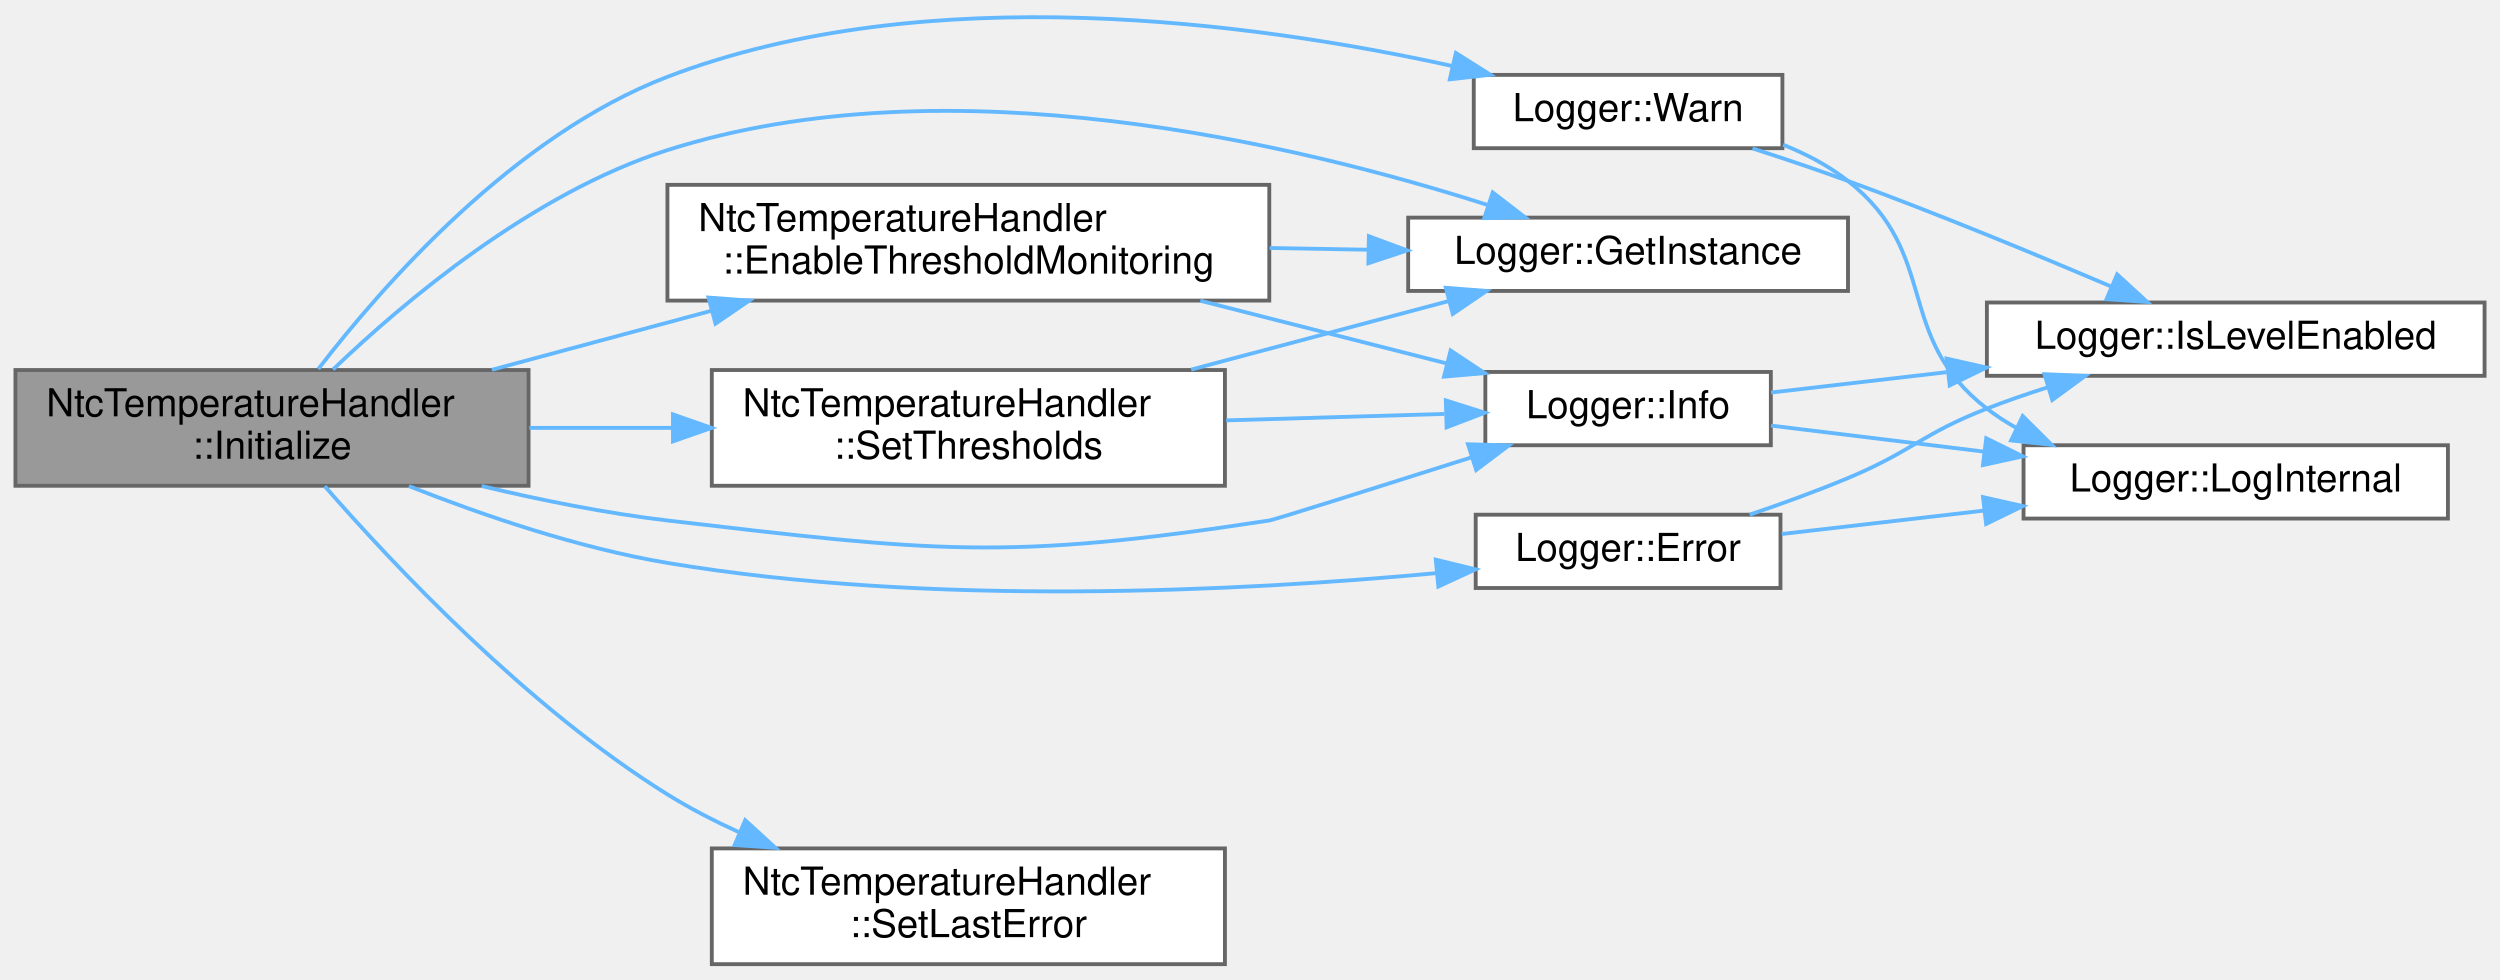
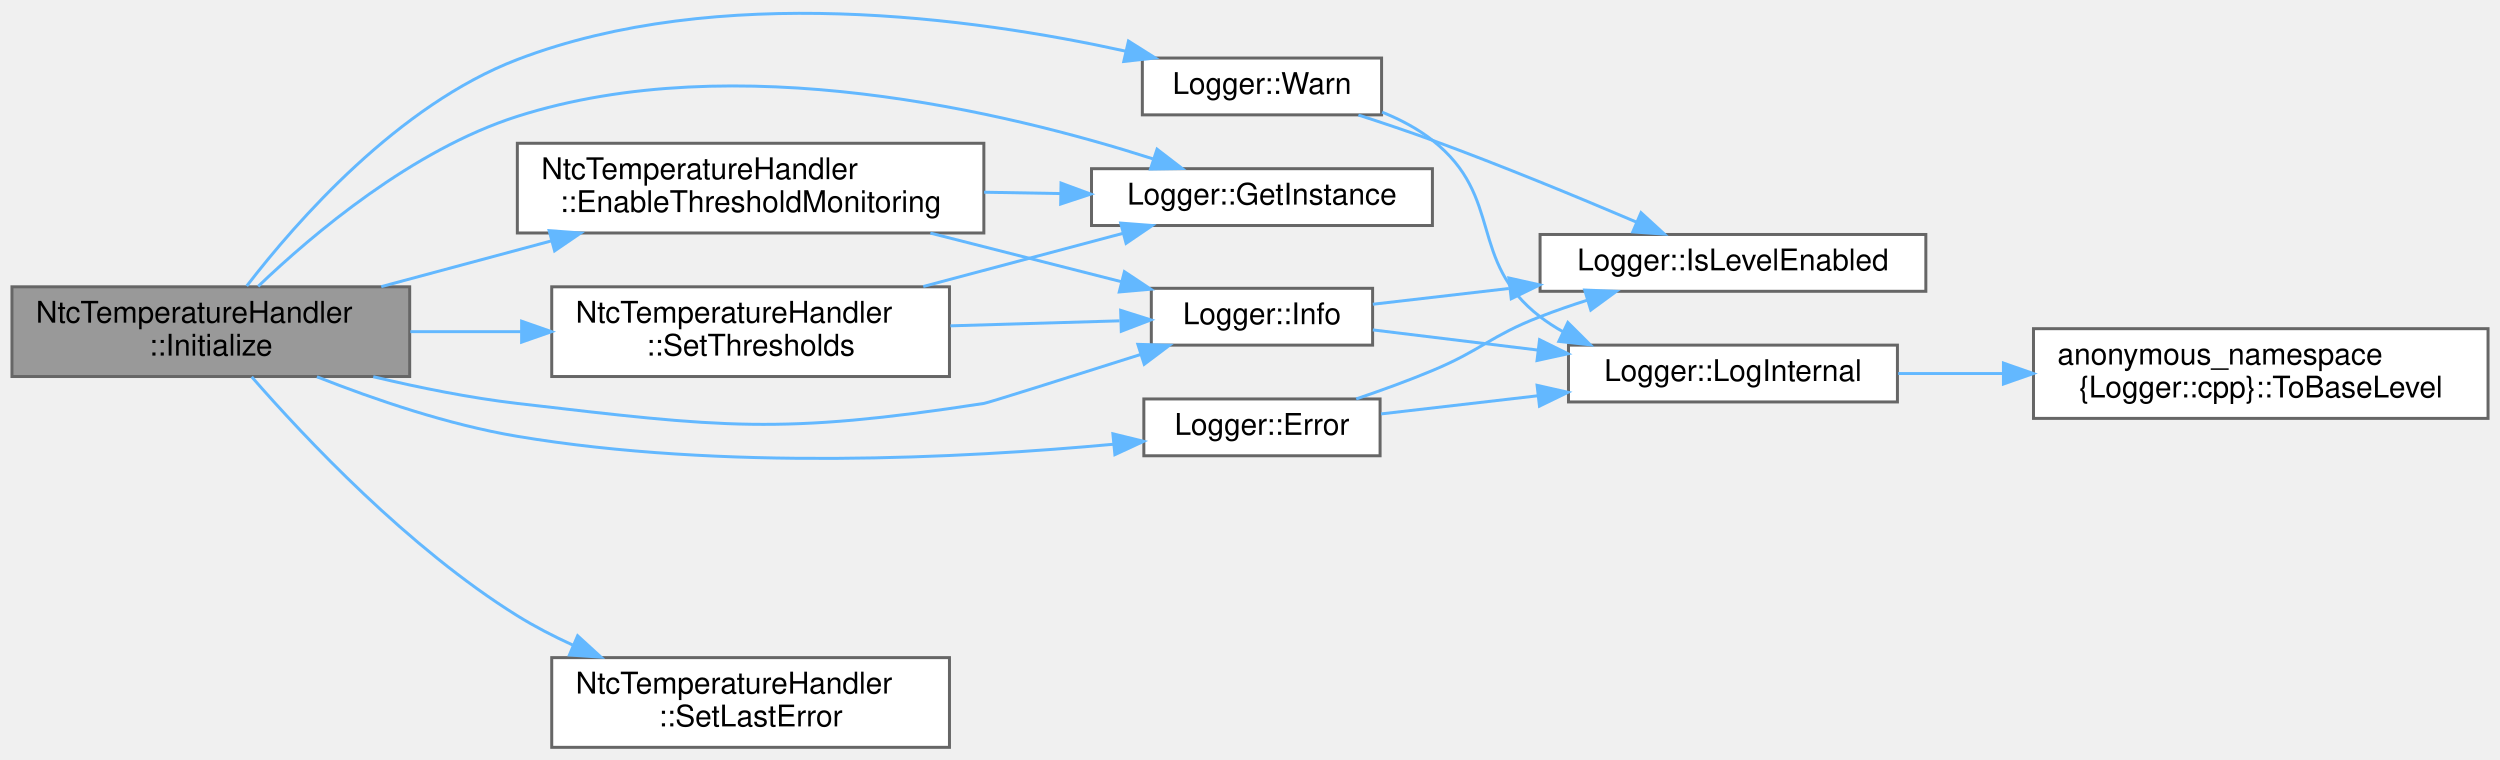
- <svg xmlns="http://www.w3.org/2000/svg" xmlns:xlink="http://www.w3.org/1999/xlink" width="648pt" height="254pt" viewBox="0.00 0.00 648.00 253.82">
+ <svg xmlns="http://www.w3.org/2000/svg" xmlns:xlink="http://www.w3.org/1999/xlink" width="836pt" height="254pt" viewBox="0.00 0.00 836.00 253.82">
  <g id="graph0" class="graph" transform="scale(1 1) rotate(0) translate(4 249.82)">
    <g id="Node000001" class="node">
      <g id="a_Node000001">
        <a xlink:title=" ">
          <polygon fill="#999999" stroke="#666666" points="133,-154 0,-154 0,-124 133,-124 133,-154" />
          <text text-anchor="start" x="8" y="-142" font-family="Helvetica,sans-Serif" font-size="10.00">NtcTemperatureHandler</text>
          <text text-anchor="middle" x="66.5" y="-131" font-family="Helvetica,sans-Serif" font-size="10.00">::Initialize</text>
        </a>
      </g>
    </g>
    <g id="Node000002" class="node">
      <g id="a_Node000002">
        <a xlink:href="classNtcTemperatureHandler.html#ae3ed02cf4cd05dd73a3e9a42f9219f3e" target="_top" xlink:title=" ">
          <polygon fill="white" stroke="#666666" points="325,-202 169,-202 169,-172 325,-172 325,-202" />
          <text text-anchor="start" x="177" y="-190" font-family="Helvetica,sans-Serif" font-size="10.00">NtcTemperatureHandler</text>
          <text text-anchor="middle" x="247" y="-179" font-family="Helvetica,sans-Serif" font-size="10.00">::EnableThresholdMonitoring</text>
        </a>
      </g>
    </g>
    <g id="edge1_Node000001_Node000002" class="edge">
      <g id="a_edge1_Node000001_Node000002">
        <a xlink:title=" ">
          <path fill="none" stroke="#63b8ff" d="M123.49,-154.06C141.52,-158.9 161.65,-164.32 180.31,-169.34" />
          <polygon fill="#63b8ff" stroke="#63b8ff" points="179.64,-172.78 190.21,-172 181.46,-166.02 179.64,-172.78" />
        </a>
      </g>
    </g>
    <g id="Node000003" class="node">
      <g id="a_Node000003">
        <a xlink:href="classLogger.html#a5789d11f8f1356e2192c0023a089cbc4" target="_top" xlink:title="Get singleton instance.">
          <polygon fill="white" stroke="#666666" points="475,-193.5 361,-193.5 361,-174.5 475,-174.5 475,-193.5" />
          <text text-anchor="middle" x="418" y="-181.5" font-family="Helvetica,sans-Serif" font-size="10.00">Logger::GetInstance</text>
        </a>
      </g>
    </g>
-     <g id="edge9_Node000001_Node000003" class="edge">
-       <g id="a_edge9_Node000001_Node000003">
+     <g id="edge10_Node000001_Node000003" class="edge">
+       <g id="a_edge10_Node000001_Node000003">
        <a xlink:title=" ">
          <path fill="none" stroke="#63b8ff" d="M82.32,-154.14C100.73,-171.76 134.01,-199.85 169,-211 242.01,-234.26 332.55,-212.48 381.52,-196.8" />
          <polygon fill="#63b8ff" stroke="#63b8ff" points="382.92,-200.02 391.32,-193.56 380.73,-193.38 382.92,-200.02" />
        </a>
      </g>
    </g>
    <g id="Node000004" class="node">
      <g id="a_Node000004">
        <a xlink:href="classLogger.html#a4681229c521795685fc14f6b55c82300" target="_top" xlink:title="Log info message.">
          <polygon fill="white" stroke="#666666" points="455,-153.5 381,-153.5 381,-134.5 455,-134.5 455,-153.5" />
          <text text-anchor="middle" x="418" y="-141.5" font-family="Helvetica,sans-Serif" font-size="10.00">Logger::Info</text>
        </a>
      </g>
    </g>
-     <g id="edge10_Node000001_Node000004" class="edge">
-       <g id="a_edge10_Node000001_Node000004">
+     <g id="edge11_Node000001_Node000004" class="edge">
+       <g id="a_edge11_Node000001_Node000004">
        <a xlink:title=" ">
          <path fill="none" stroke="#63b8ff" d="M120.82,-123.94C136.23,-120.26 153.17,-116.85 169,-115 237.87,-106.97 256.47,-104.46 325,-115 326.43,-115.22 353.05,-123.63 377.28,-131.33" />
          <polygon fill="#63b8ff" stroke="#63b8ff" points="376.5,-134.76 387.09,-134.46 378.63,-128.09 376.5,-134.76" />
        </a>
      </g>
    </g>
-     <g id="Node000007" class="node">
-       <g id="a_Node000007">
+     <g id="Node000008" class="node">
+       <g id="a_Node000008">
        <a xlink:href="classLogger.html#adce17848a5844e053bfd314863dc1404" target="_top" xlink:title="Log error message.">
          <polygon fill="white" stroke="#666666" points="457.5,-116.5 378.5,-116.5 378.5,-97.5 457.5,-97.5 457.5,-116.5" />
          <text text-anchor="middle" x="418" y="-104.5" font-family="Helvetica,sans-Serif" font-size="10.00">Logger::Error</text>
        </a>
      </g>
    </g>
-     <g id="edge6_Node000001_Node000007" class="edge">
-       <g id="a_edge6_Node000001_Node000007">
+     <g id="edge7_Node000001_Node000008" class="edge">
+       <g id="a_edge7_Node000001_Node000008">
        <a xlink:title=" ">
          <path fill="none" stroke="#63b8ff" d="M101.98,-123.91C121.28,-116.29 146.02,-107.85 169,-104 237.39,-92.54 317.88,-96.69 368.18,-101.34" />
          <polygon fill="#63b8ff" stroke="#63b8ff" points="368.15,-104.85 378.44,-102.33 368.82,-97.88 368.15,-104.85" />
        </a>
      </g>
    </g>
-     <g id="Node000008" class="node">
-       <g id="a_Node000008">
+     <g id="Node000009" class="node">
+       <g id="a_Node000009">
        <a xlink:href="classNtcTemperatureHandler.html#a5b148f36777ccff9fb633e3f4e99050f" target="_top" xlink:title="Set last error in diagnostics.">
          <polygon fill="white" stroke="#666666" points="313.5,-30 180.5,-30 180.5,0 313.5,0 313.5,-30" />
          <text text-anchor="start" x="188.5" y="-18" font-family="Helvetica,sans-Serif" font-size="10.00">NtcTemperatureHandler</text>
          <text text-anchor="middle" x="247" y="-7" font-family="Helvetica,sans-Serif" font-size="10.00">::SetLastError</text>
        </a>
      </g>
    </g>
-     <g id="edge11_Node000001_Node000008" class="edge">
-       <g id="a_edge11_Node000001_Node000008">
+     <g id="edge12_Node000001_Node000009" class="edge">
+       <g id="a_edge12_Node000001_Node000009">
        <a xlink:title=" ">
          <path fill="none" stroke="#63b8ff" d="M80.17,-123.89C98.09,-103.34 132.72,-66.56 169,-44 174.79,-40.4 181.09,-37.14 187.52,-34.21" />
          <polygon fill="#63b8ff" stroke="#63b8ff" points="189.16,-37.31 196.98,-30.16 186.41,-30.88 189.16,-37.31" />
        </a>
      </g>
    </g>
-     <g id="Node000009" class="node">
-       <g id="a_Node000009">
+     <g id="Node000010" class="node">
+       <g id="a_Node000010">
        <a xlink:href="classNtcTemperatureHandler.html#a275ae5ee2756034dcaa99f3877d8e1f0" target="_top" xlink:title=" ">
          <polygon fill="white" stroke="#666666" points="313.5,-154 180.5,-154 180.5,-124 313.5,-124 313.5,-154" />
          <text text-anchor="start" x="188.5" y="-142" font-family="Helvetica,sans-Serif" font-size="10.00">NtcTemperatureHandler</text>
          <text text-anchor="middle" x="247" y="-131" font-family="Helvetica,sans-Serif" font-size="10.00">::SetThresholds</text>
        </a>
      </g>
    </g>
-     <g id="edge12_Node000001_Node000009" class="edge">
-       <g id="a_edge12_Node000001_Node000009">
+     <g id="edge13_Node000001_Node000010" class="edge">
+       <g id="a_edge13_Node000001_Node000010">
        <a xlink:title=" ">
          <path fill="none" stroke="#63b8ff" d="M133.21,-139C145.24,-139 157.9,-139 170.2,-139" />
          <polygon fill="#63b8ff" stroke="#63b8ff" points="170.43,-142.5 180.43,-139 170.43,-135.5 170.43,-142.5" />
        </a>
      </g>
    </g>
-     <g id="Node000010" class="node">
-       <g id="a_Node000010">
+     <g id="Node000011" class="node">
+       <g id="a_Node000011">
        <a xlink:href="classLogger.html#aaa95ffa14d07a965d4a85bdec82cba26" target="_top" xlink:title="Log warning message.">
          <polygon fill="white" stroke="#666666" points="458,-230.5 378,-230.5 378,-211.5 458,-211.5 458,-230.5" />
          <text text-anchor="middle" x="418" y="-218.5" font-family="Helvetica,sans-Serif" font-size="10.00">Logger::Warn</text>
        </a>
      </g>
    </g>
-     <g id="edge15_Node000001_Node000010" class="edge">
-       <g id="a_edge15_Node000001_Node000010">
+     <g id="edge16_Node000001_Node000011" class="edge">
+       <g id="a_edge16_Node000001_Node000011">
        <a xlink:title=" ">
          <path fill="none" stroke="#63b8ff" d="M78.51,-154.27C95.2,-175.97 129.21,-214.78 169,-230 236.2,-255.71 321.26,-244.05 372.28,-232.83" />
          <polygon fill="#63b8ff" stroke="#63b8ff" points="373.36,-236.18 382.32,-230.53 371.79,-229.35 373.36,-236.18" />
        </a>
      </g>
    </g>
    <g id="edge2_Node000002_Node000003" class="edge">
      <g id="a_edge2_Node000002_Node000003">
        <a xlink:title=" ">
          <path fill="none" stroke="#63b8ff" d="M325.08,-185.63C333.62,-185.48 342.27,-185.33 350.66,-185.18" />
          <polygon fill="#63b8ff" stroke="#63b8ff" points="350.81,-188.68 360.75,-185 350.69,-181.68 350.81,-188.68" />
        </a>
      </g>
    </g>
    <g id="edge3_Node000002_Node000004" class="edge">
      <g id="a_edge3_Node000002_Node000004">
        <a xlink:title=" ">
          <path fill="none" stroke="#63b8ff" d="M307.11,-171.96C328.02,-166.64 351.22,-160.74 370.89,-155.73" />
          <polygon fill="#63b8ff" stroke="#63b8ff" points="372,-159.06 380.83,-153.2 370.28,-152.28 372,-159.06" />
        </a>
      </g>
    </g>
    <g id="Node000005" class="node">
      <g id="a_Node000005">
        <a xlink:href="classLogger.html#af9e84e0ff6bd538e4f9ed8dcebc3e2f0" target="_top" xlink:title="Check if log level is enabled for tag.">
          <polygon fill="white" stroke="#666666" points="640,-171.5 511,-171.5 511,-152.5 640,-152.5 640,-171.5" />
          <text text-anchor="middle" x="575.5" y="-159.5" font-family="Helvetica,sans-Serif" font-size="10.00">Logger::IsLevelEnabled</text>
        </a>
      </g>
    </g>
    <g id="edge4_Node000004_Node000005" class="edge">
      <g id="a_edge4_Node000004_Node000005">
        <a xlink:title=" ">
          <path fill="none" stroke="#63b8ff" d="M455.07,-148.17C468.68,-149.75 484.72,-151.61 500.55,-153.44" />
          <polygon fill="#63b8ff" stroke="#63b8ff" points="500.55,-156.96 510.89,-154.64 501.36,-150.01 500.55,-156.96" />
        </a>
      </g>
    </g>
    <g id="Node000006" class="node">
      <g id="a_Node000006">
        <a xlink:href="classLogger.html#a6adb205db597526fb91ad20067400394" target="_top" xlink:title="Internal logging method.">
          <polygon fill="white" stroke="#666666" points="630.5,-134.5 520.5,-134.5 520.5,-115.5 630.5,-115.5 630.5,-134.5" />
          <text text-anchor="middle" x="575.5" y="-122.5" font-family="Helvetica,sans-Serif" font-size="10.00">Logger::LogInternal</text>
        </a>
      </g>
    </g>
    <g id="edge5_Node000004_Node000006" class="edge">
      <g id="a_edge5_Node000004_Node000006">
        <a xlink:title=" ">
          <path fill="none" stroke="#63b8ff" d="M455.07,-139.59C471.49,-137.59 491.44,-135.15 510.3,-132.84" />
          <polygon fill="#63b8ff" stroke="#63b8ff" points="510.83,-136.31 520.33,-131.62 509.98,-129.36 510.83,-136.31" />
        </a>
      </g>
    </g>
-     <g id="edge7_Node000007_Node000005" class="edge">
-       <g id="a_edge7_Node000007_Node000005">
+     <g id="Node000007" class="node">
+       <g id="a_Node000007">
+         <a xlink:href="namespaceanonymous__namespace_02Logger_8cpp_03.html#a9d2b496fa1b4f4e28667d14e4b8cb190" target="_top" xlink:title=" ">
+           <polygon fill="white" stroke="#666666" points="828,-140 676,-140 676,-110 828,-110 828,-140" />
+           <text text-anchor="start" x="684" y="-128" font-family="Helvetica,sans-Serif" font-size="10.00">anonymous_namespace</text>
+           <text text-anchor="middle" x="752" y="-117" font-family="Helvetica,sans-Serif" font-size="10.00">{Logger::cpp}::ToBaseLevel</text>
+         </a>
+       </g>
+     </g>
+     <g id="edge6_Node000006_Node000007" class="edge">
+       <g id="a_edge6_Node000006_Node000007">
+         <a xlink:title=" ">
+           <path fill="none" stroke="#63b8ff" d="M630.76,-125C641.93,-125 653.96,-125 665.93,-125" />
+           <polygon fill="#63b8ff" stroke="#63b8ff" points="665.95,-128.5 675.95,-125 665.95,-121.5 665.95,-128.5" />
+         </a>
+       </g>
+     </g>
+     <g id="edge8_Node000008_Node000005" class="edge">
+       <g id="a_edge8_Node000008_Node000005">
        <a xlink:title=" ">
          <path fill="none" stroke="#63b8ff" d="M449.51,-116.51C457.86,-119.34 466.85,-122.6 475,-126 491.51,-132.89 494.32,-137.53 511,-144 516.07,-145.97 521.45,-147.83 526.85,-149.55" />
          <polygon fill="#63b8ff" stroke="#63b8ff" points="525.92,-152.92 536.51,-152.49 527.96,-146.23 525.92,-152.92" />
        </a>
      </g>
    </g>
-     <g id="edge8_Node000007_Node000006" class="edge">
-       <g id="a_edge8_Node000007_Node000006">
+     <g id="edge9_Node000008_Node000006" class="edge">
+       <g id="a_edge9_Node000008_Node000006">
        <a xlink:title=" ">
          <path fill="none" stroke="#63b8ff" d="M457.84,-111.5C473.63,-113.32 492.31,-115.49 510.03,-117.54" />
          <polygon fill="#63b8ff" stroke="#63b8ff" points="510,-121.06 520.33,-118.73 510.8,-114.1 510,-121.06" />
        </a>
      </g>
    </g>
-     <g id="edge13_Node000009_Node000003" class="edge">
-       <g id="a_edge13_Node000009_Node000003">
+     <g id="edge14_Node000010_Node000003" class="edge">
+       <g id="a_edge14_Node000010_Node000003">
        <a xlink:title=" ">
          <path fill="none" stroke="#63b8ff" d="M304.74,-154.11C326.5,-159.9 351.02,-166.43 371.58,-171.9" />
          <polygon fill="#63b8ff" stroke="#63b8ff" points="370.76,-175.31 381.32,-174.5 372.56,-168.54 370.76,-175.31" />
        </a>
      </g>
    </g>
-     <g id="edge14_Node000009_Node000004" class="edge">
-       <g id="a_edge14_Node000009_Node000004">
+     <g id="edge15_Node000010_Node000004" class="edge">
+       <g id="a_edge15_Node000010_Node000004">
        <a xlink:title=" ">
          <path fill="none" stroke="#63b8ff" d="M313.82,-140.95C332.7,-141.51 352.89,-142.1 370.36,-142.62" />
          <polygon fill="#63b8ff" stroke="#63b8ff" points="370.75,-146.13 380.85,-142.93 370.96,-139.14 370.75,-146.13" />
        </a>
      </g>
    </g>
-     <g id="edge16_Node000010_Node000005" class="edge">
-       <g id="a_edge16_Node000010_Node000005">
+     <g id="edge17_Node000011_Node000005" class="edge">
+       <g id="a_edge17_Node000011_Node000005">
        <a xlink:title=" ">
          <path fill="none" stroke="#63b8ff" d="M450.25,-211.44C458.36,-208.83 467.04,-205.91 475,-203 498.11,-194.54 523.79,-183.93 543.27,-175.62" />
          <polygon fill="#63b8ff" stroke="#63b8ff" points="544.76,-178.79 552.57,-171.63 542,-172.36 544.76,-178.79" />
        </a>
      </g>
    </g>
-     <g id="edge17_Node000010_Node000006" class="edge">
-       <g id="a_edge17_Node000010_Node000006">
+     <g id="edge18_Node000011_Node000006" class="edge">
+       <g id="a_edge18_Node000011_Node000006">
        <a xlink:title=" ">
          <path fill="none" stroke="#63b8ff" d="M458.17,-212.4C464.18,-209.99 470.03,-206.92 475,-203 499.14,-184 486.67,-162.76 511,-144 513.43,-142.13 516.04,-140.44 518.77,-138.92" />
          <polygon fill="#63b8ff" stroke="#63b8ff" points="520.29,-142.07 527.8,-134.6 517.27,-135.75 520.29,-142.07" />
        </a>
      </g>
    </g>
  </g>
</svg>
